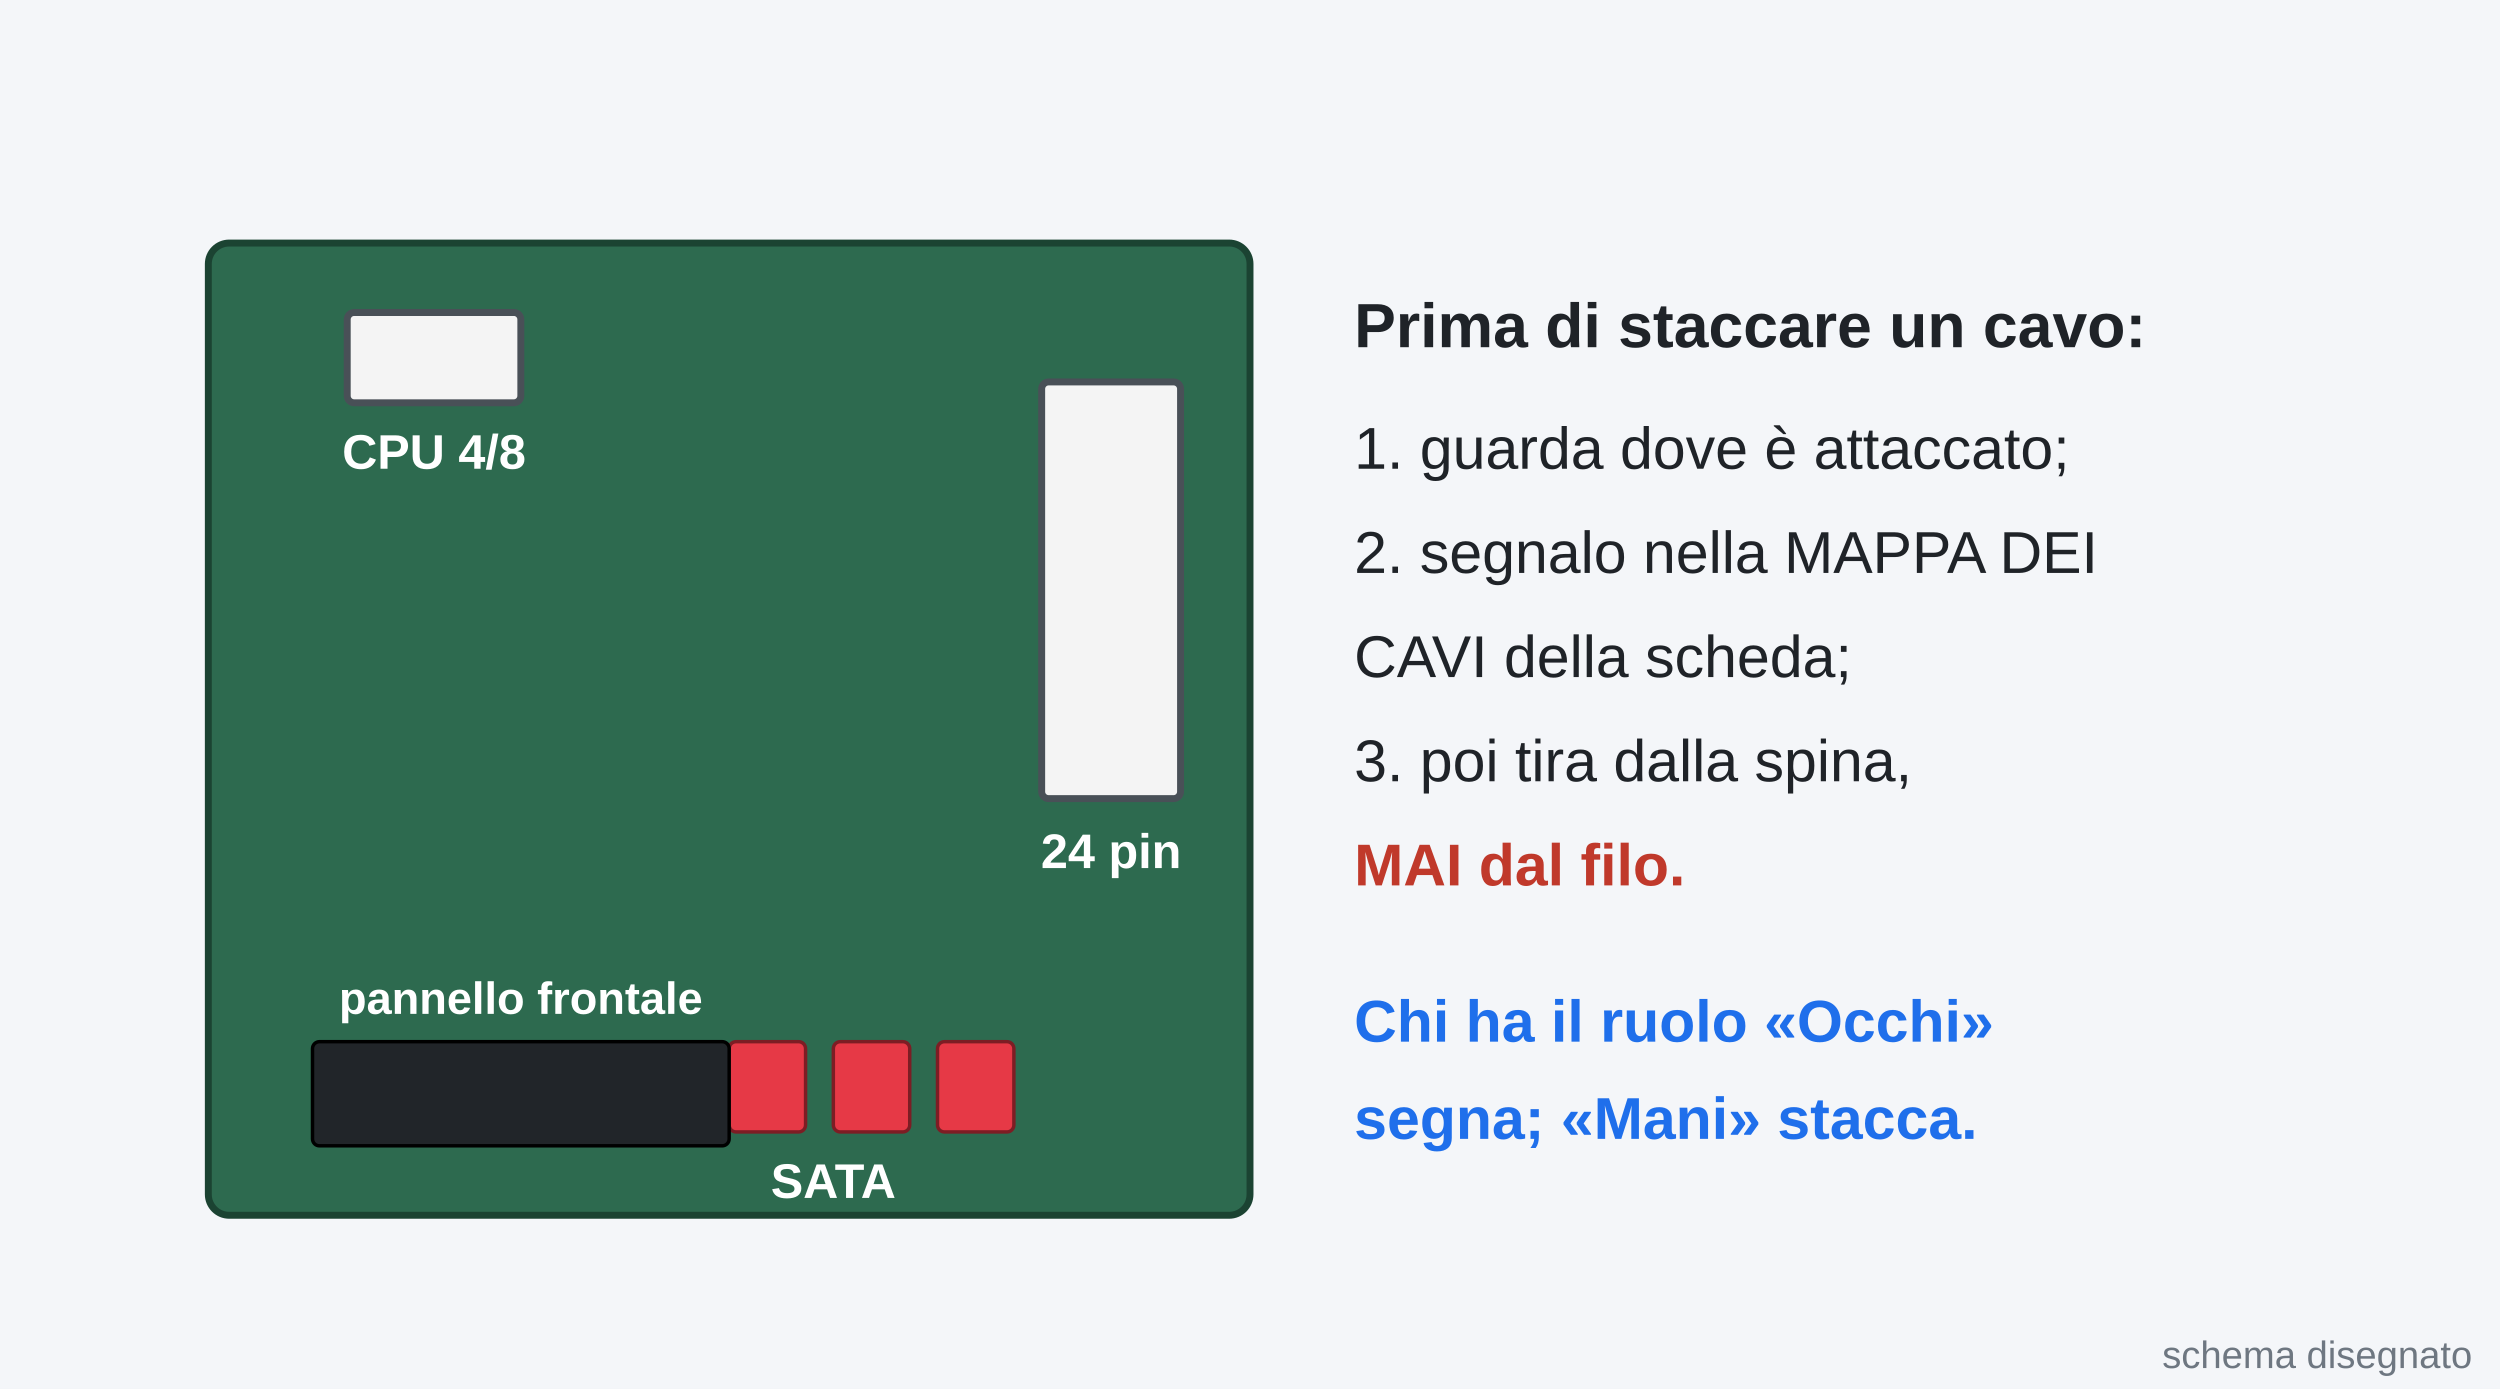
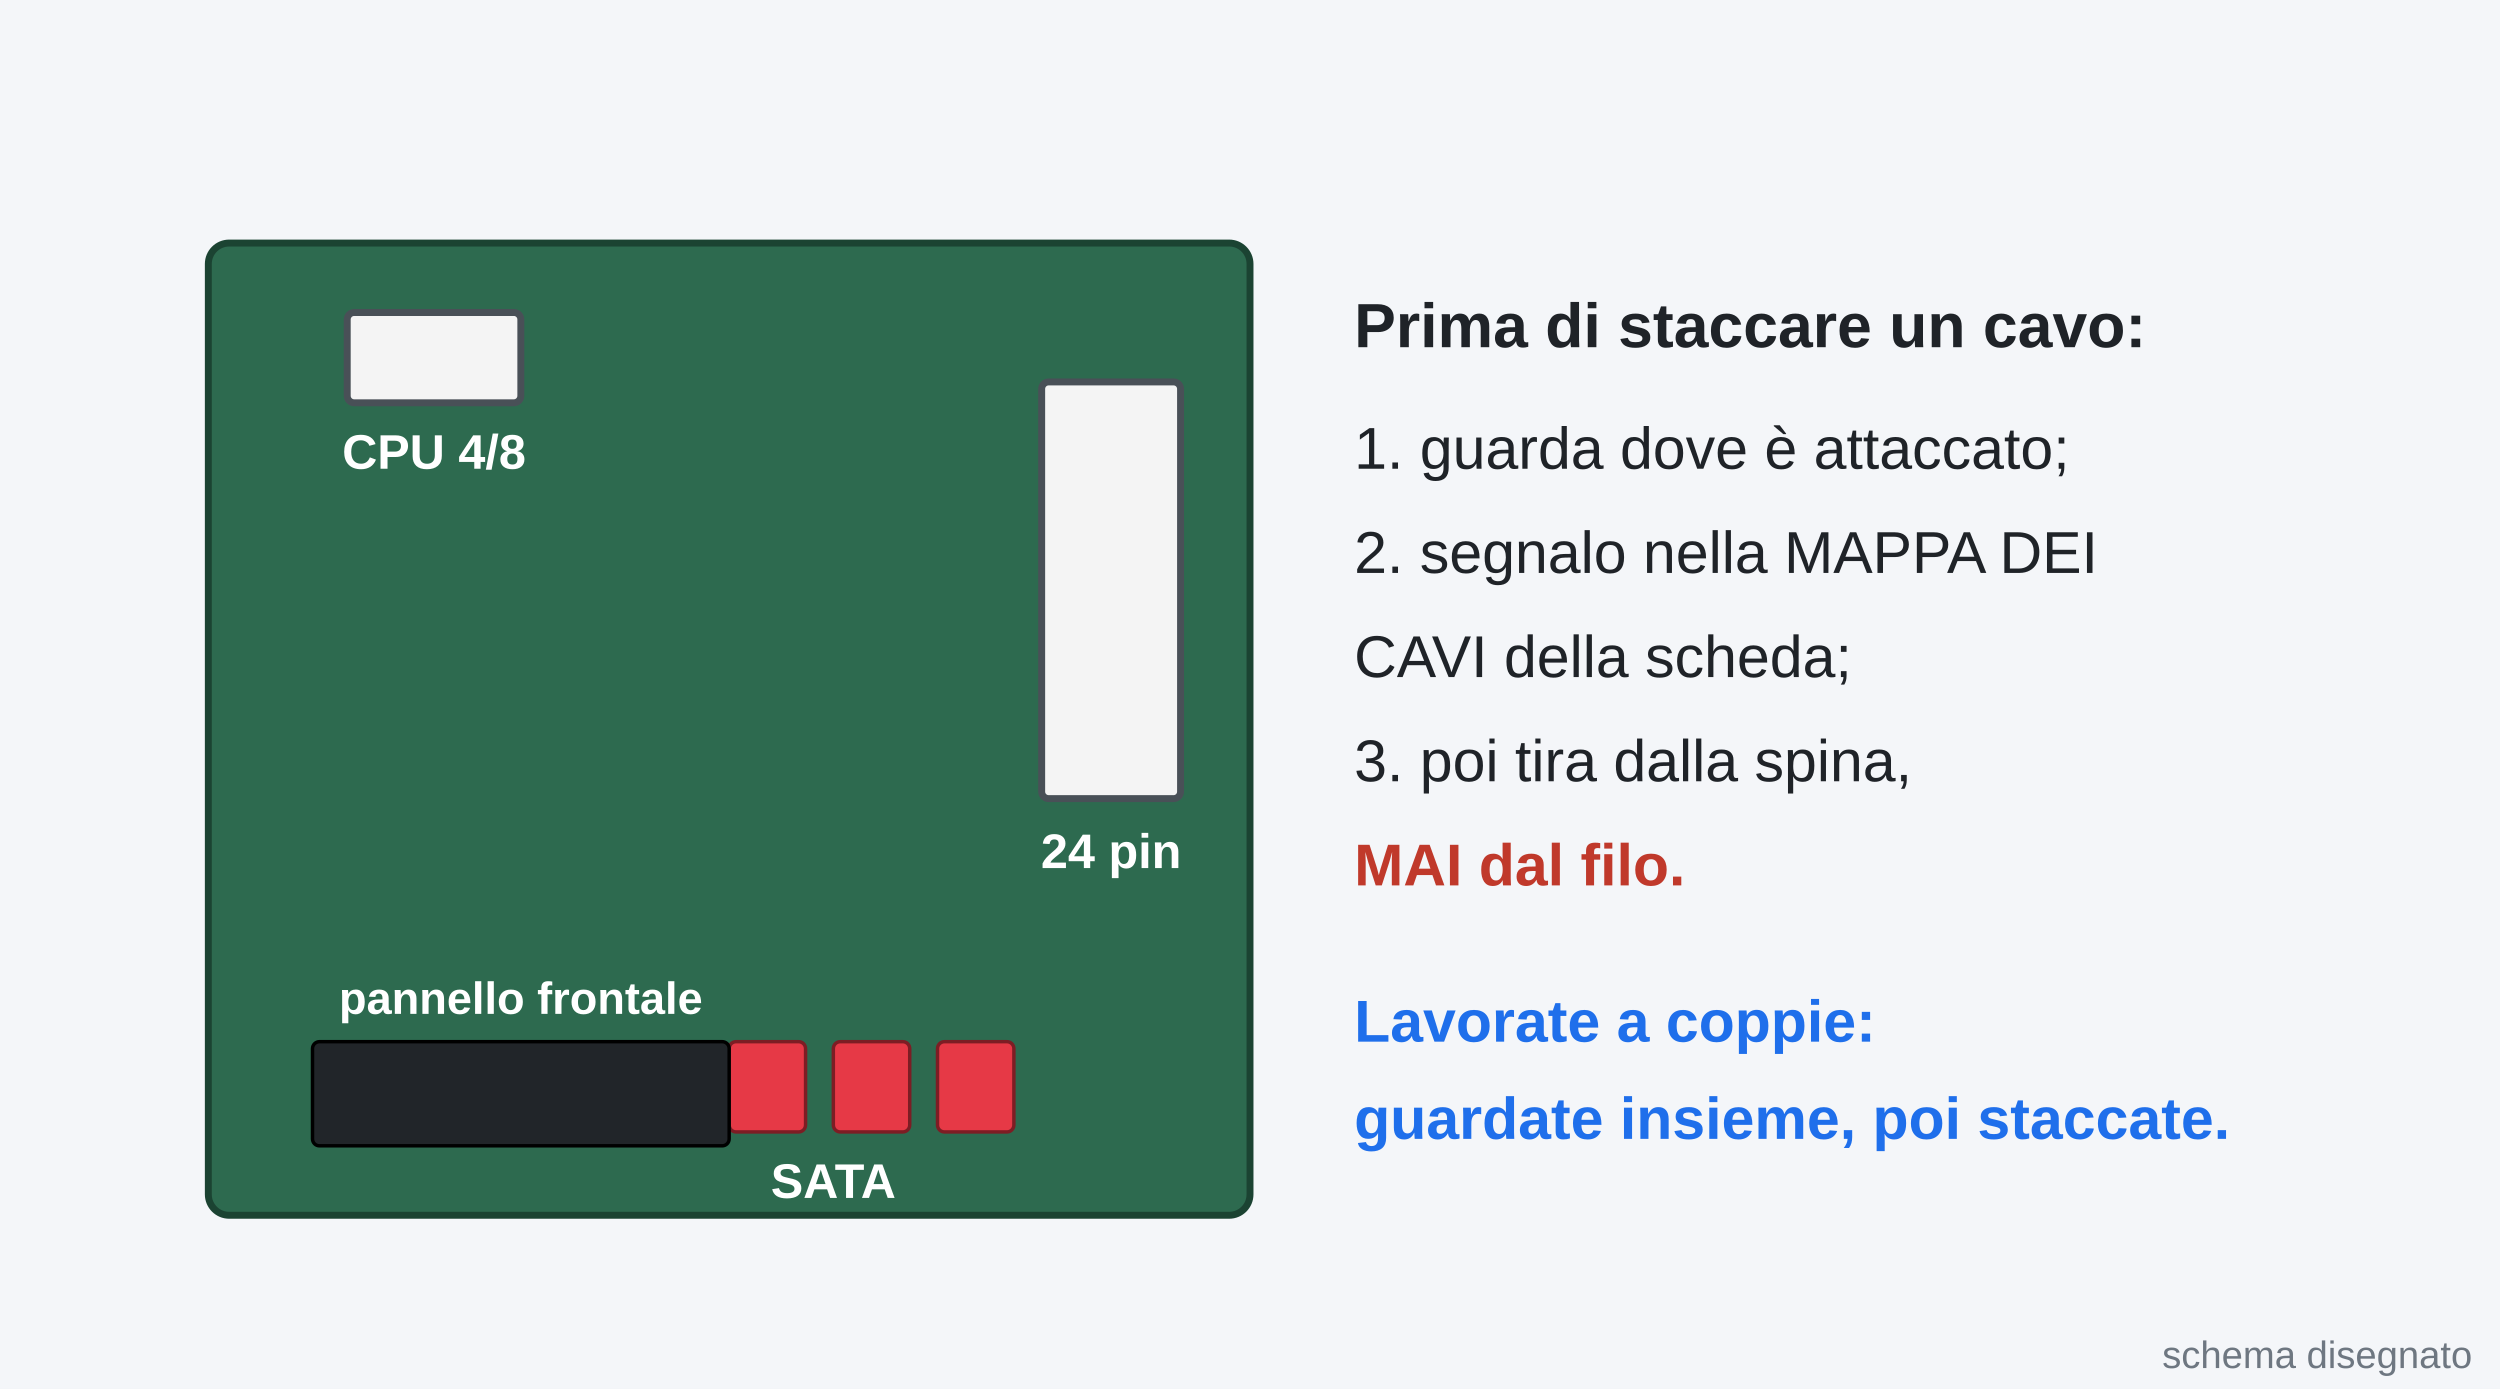
<svg xmlns="http://www.w3.org/2000/svg" viewBox="0 0 720 400" width="720" height="400" role="img" aria-label="mappa" font-family="Segoe UI, Arial, sans-serif">
  <defs>
    <marker id="fr" viewBox="0 0 10 10" refX="8" refY="5" markerWidth="7" markerHeight="7" orient="auto-start-reverse">
      <path d="M0,0 L10,5 L0,10 z" fill="#c0392b" />
    </marker>
  </defs>
  <rect width="720" height="400" fill="#f4f6f9" />
  <rect x="60" y="70" width="300" height="280" rx="6" fill="#2d6a4f" stroke="#1b4332" stroke-width="2" />
  <rect x="300" y="110" width="40" height="120" rx="2" fill="#f4f4f4" stroke="#495057" stroke-width="2" />
  <text x="320" y="250" font-size="14" fill="#fff" text-anchor="middle" font-weight="700">24 pin</text>
  <rect x="100" y="90" width="50" height="26" rx="2" fill="#f4f4f4" stroke="#495057" stroke-width="2" />
  <text x="125" y="135" font-size="14" fill="#fff" text-anchor="middle" font-weight="700">CPU 4/8</text>
  <rect x="270" y="300" width="22" height="26" rx="2" fill="#e63946" stroke="#7d1d24" stroke-width="1" />
  <rect x="240" y="300" width="22" height="26" rx="2" fill="#e63946" stroke="#7d1d24" stroke-width="1" />
  <rect x="210" y="300" width="22" height="26" rx="2" fill="#e63946" stroke="#7d1d24" stroke-width="1" />
  <text x="240" y="345" font-size="14" fill="#fff" text-anchor="middle" font-weight="700">SATA</text>
  <rect x="90" y="300" width="120" height="30" rx="2" fill="#212529" stroke="#000" stroke-width="1" />
  <text x="150" y="292" font-size="13" fill="#fff" text-anchor="middle" font-weight="700">pannello frontale</text>
  <text x="390" y="100" font-size="18" fill="#1f2328" text-anchor="start" font-weight="700">Prima di staccare un cavo:</text>
  <text x="390" y="135" font-size="17" fill="#1f2328" text-anchor="start">1. guarda dove è attaccato;</text>
  <text x="390" y="165" font-size="17" fill="#1f2328" text-anchor="start">2. segnalo nella MAPPA DEI</text>
  <text x="390" y="195" font-size="17" fill="#1f2328" text-anchor="start">    CAVI della scheda;</text>
  <text x="390" y="225" font-size="17" fill="#1f2328" text-anchor="start">3. poi tira dalla spina,</text>
  <text x="390" y="255" font-size="17" fill="#c0392b" text-anchor="start" font-weight="700">    MAI dal filo.</text>
-   <text x="390" y="300" font-size="17" fill="#1f6feb" text-anchor="start" font-weight="700">Chi ha il ruolo «Occhi»</text>
-   <text x="390" y="328" font-size="17" fill="#1f6feb" text-anchor="start" font-weight="700">segna; «Mani» stacca.</text>
+   <text x="390" y="300" font-size="17" fill="#1f6feb" text-anchor="start" font-weight="700">Lavorate a coppie:</text>
+   <text x="390" y="328" font-size="17" fill="#1f6feb" text-anchor="start" font-weight="700">guardate insieme, poi staccate.</text>
  <text x="712" y="394" font-size="11" fill="#6e7781" text-anchor="end">schema disegnato</text>
</svg>
